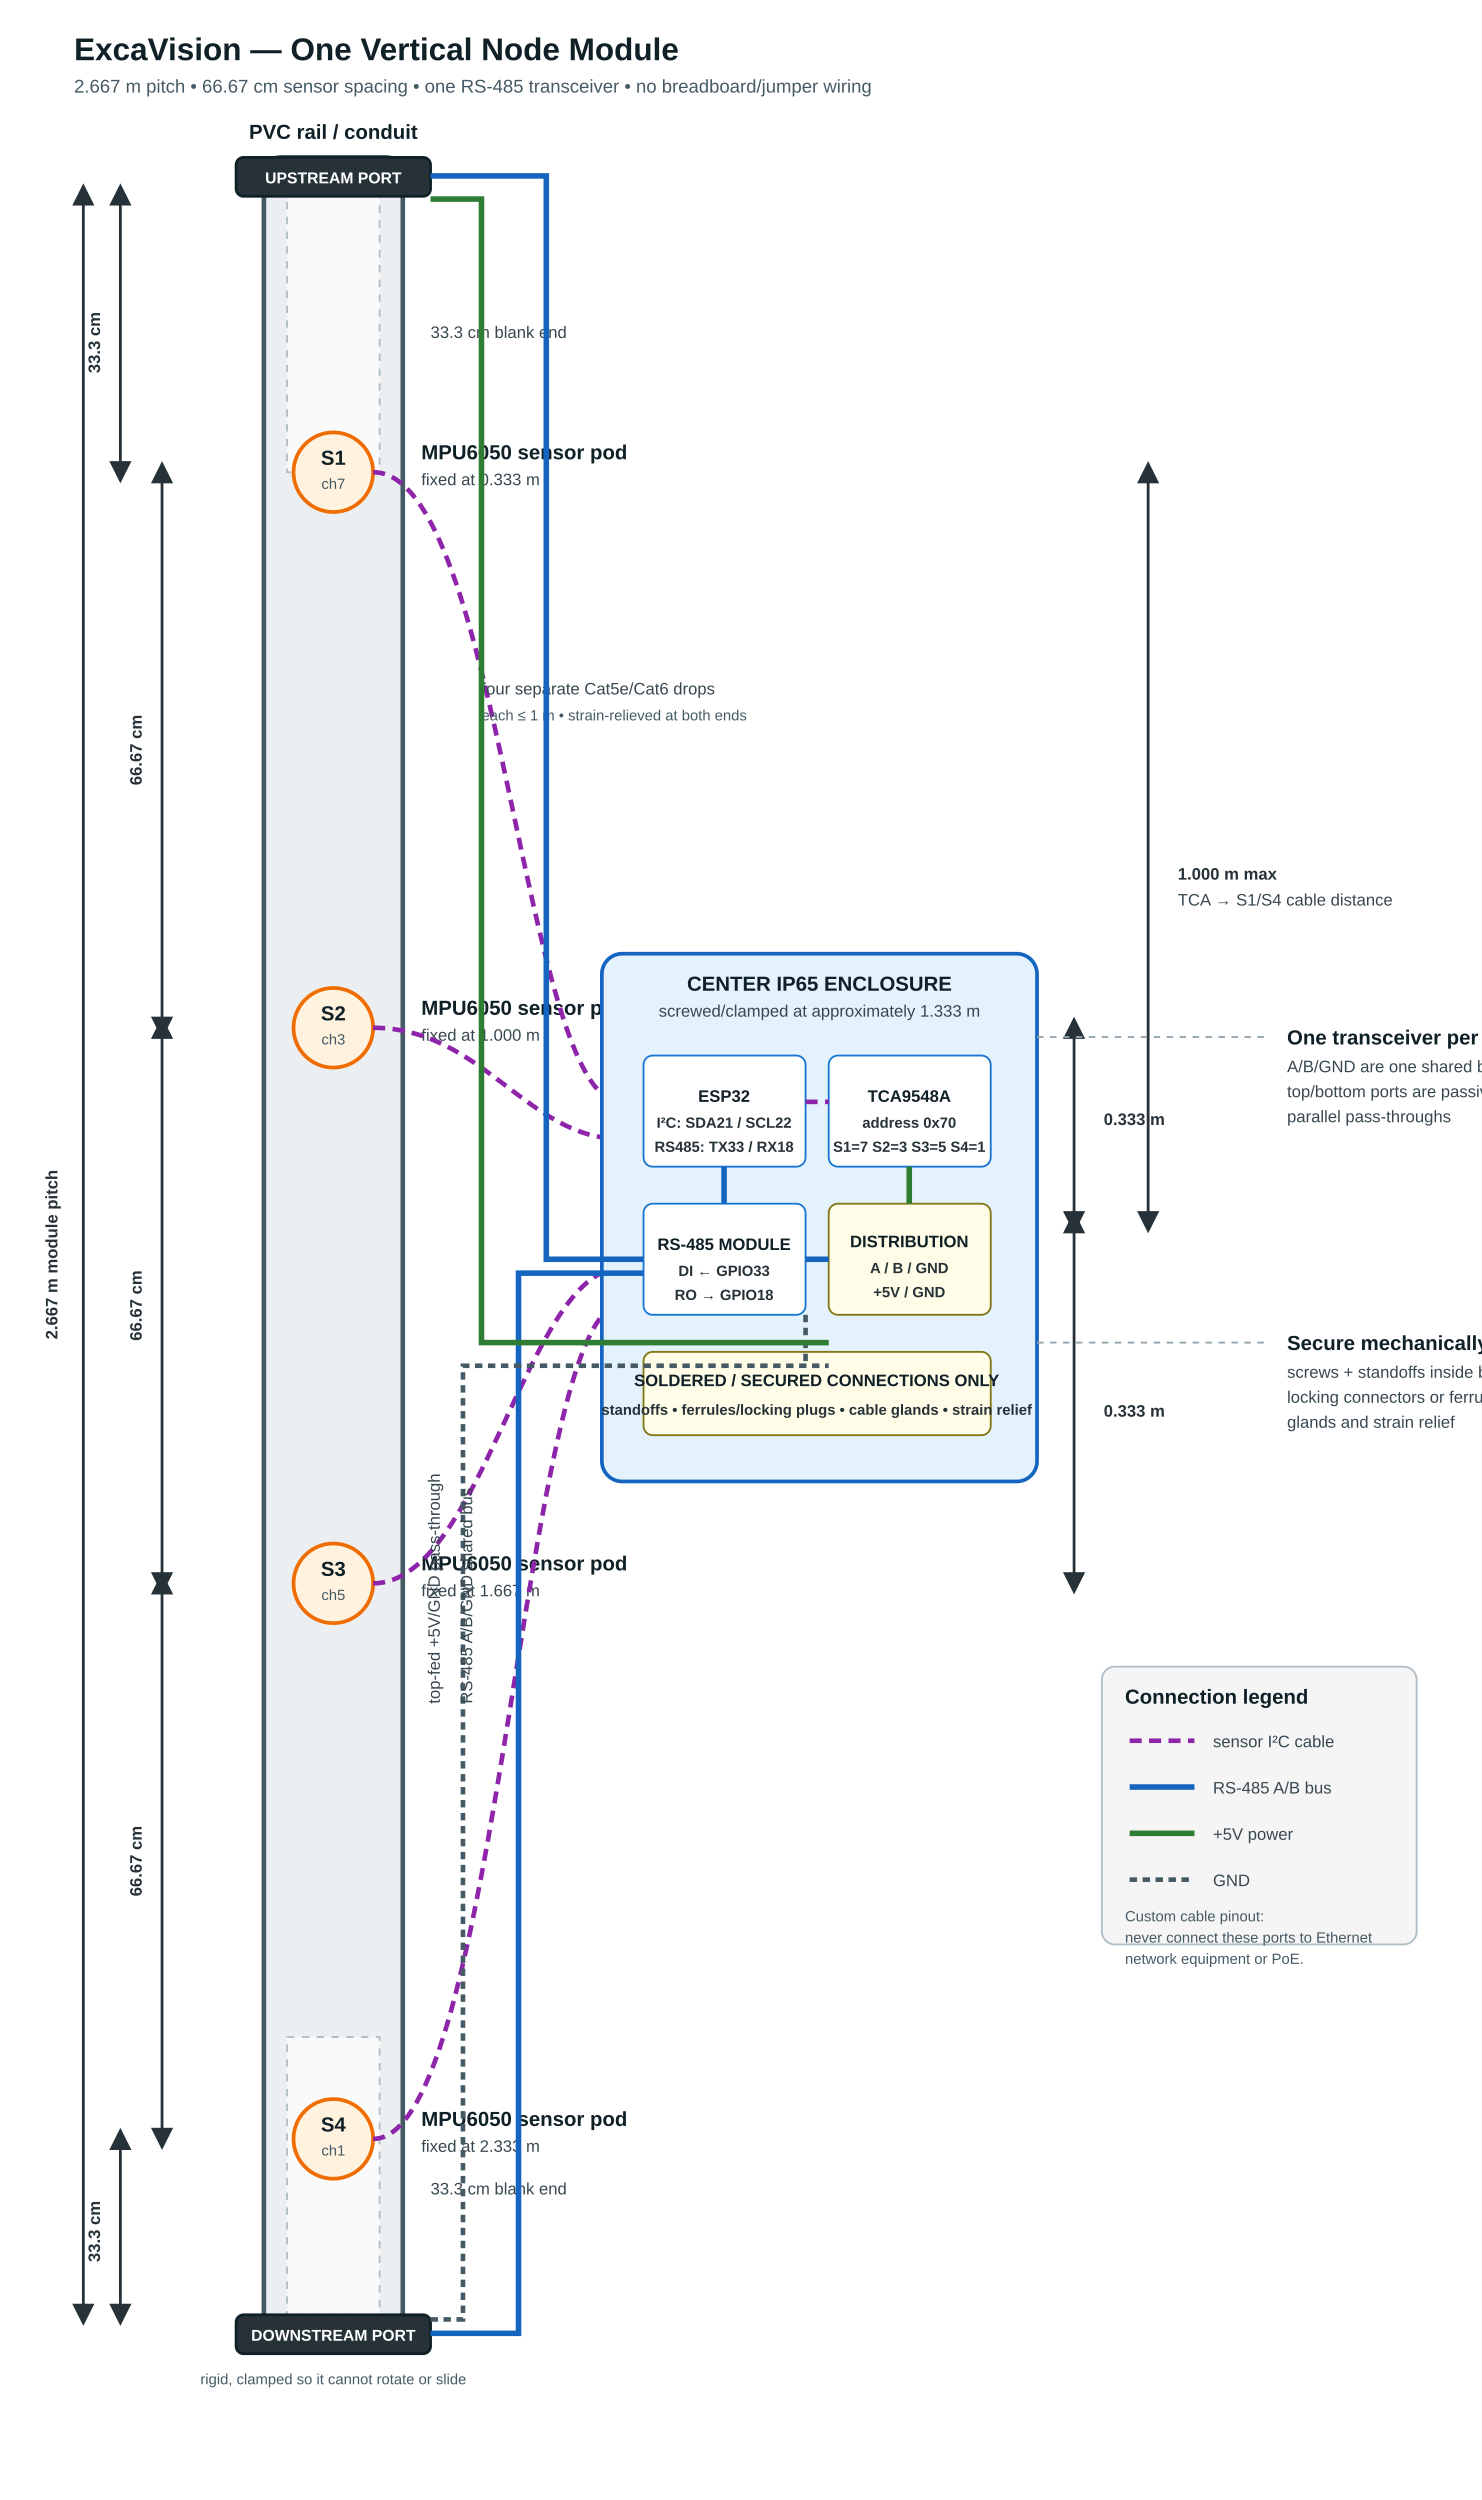
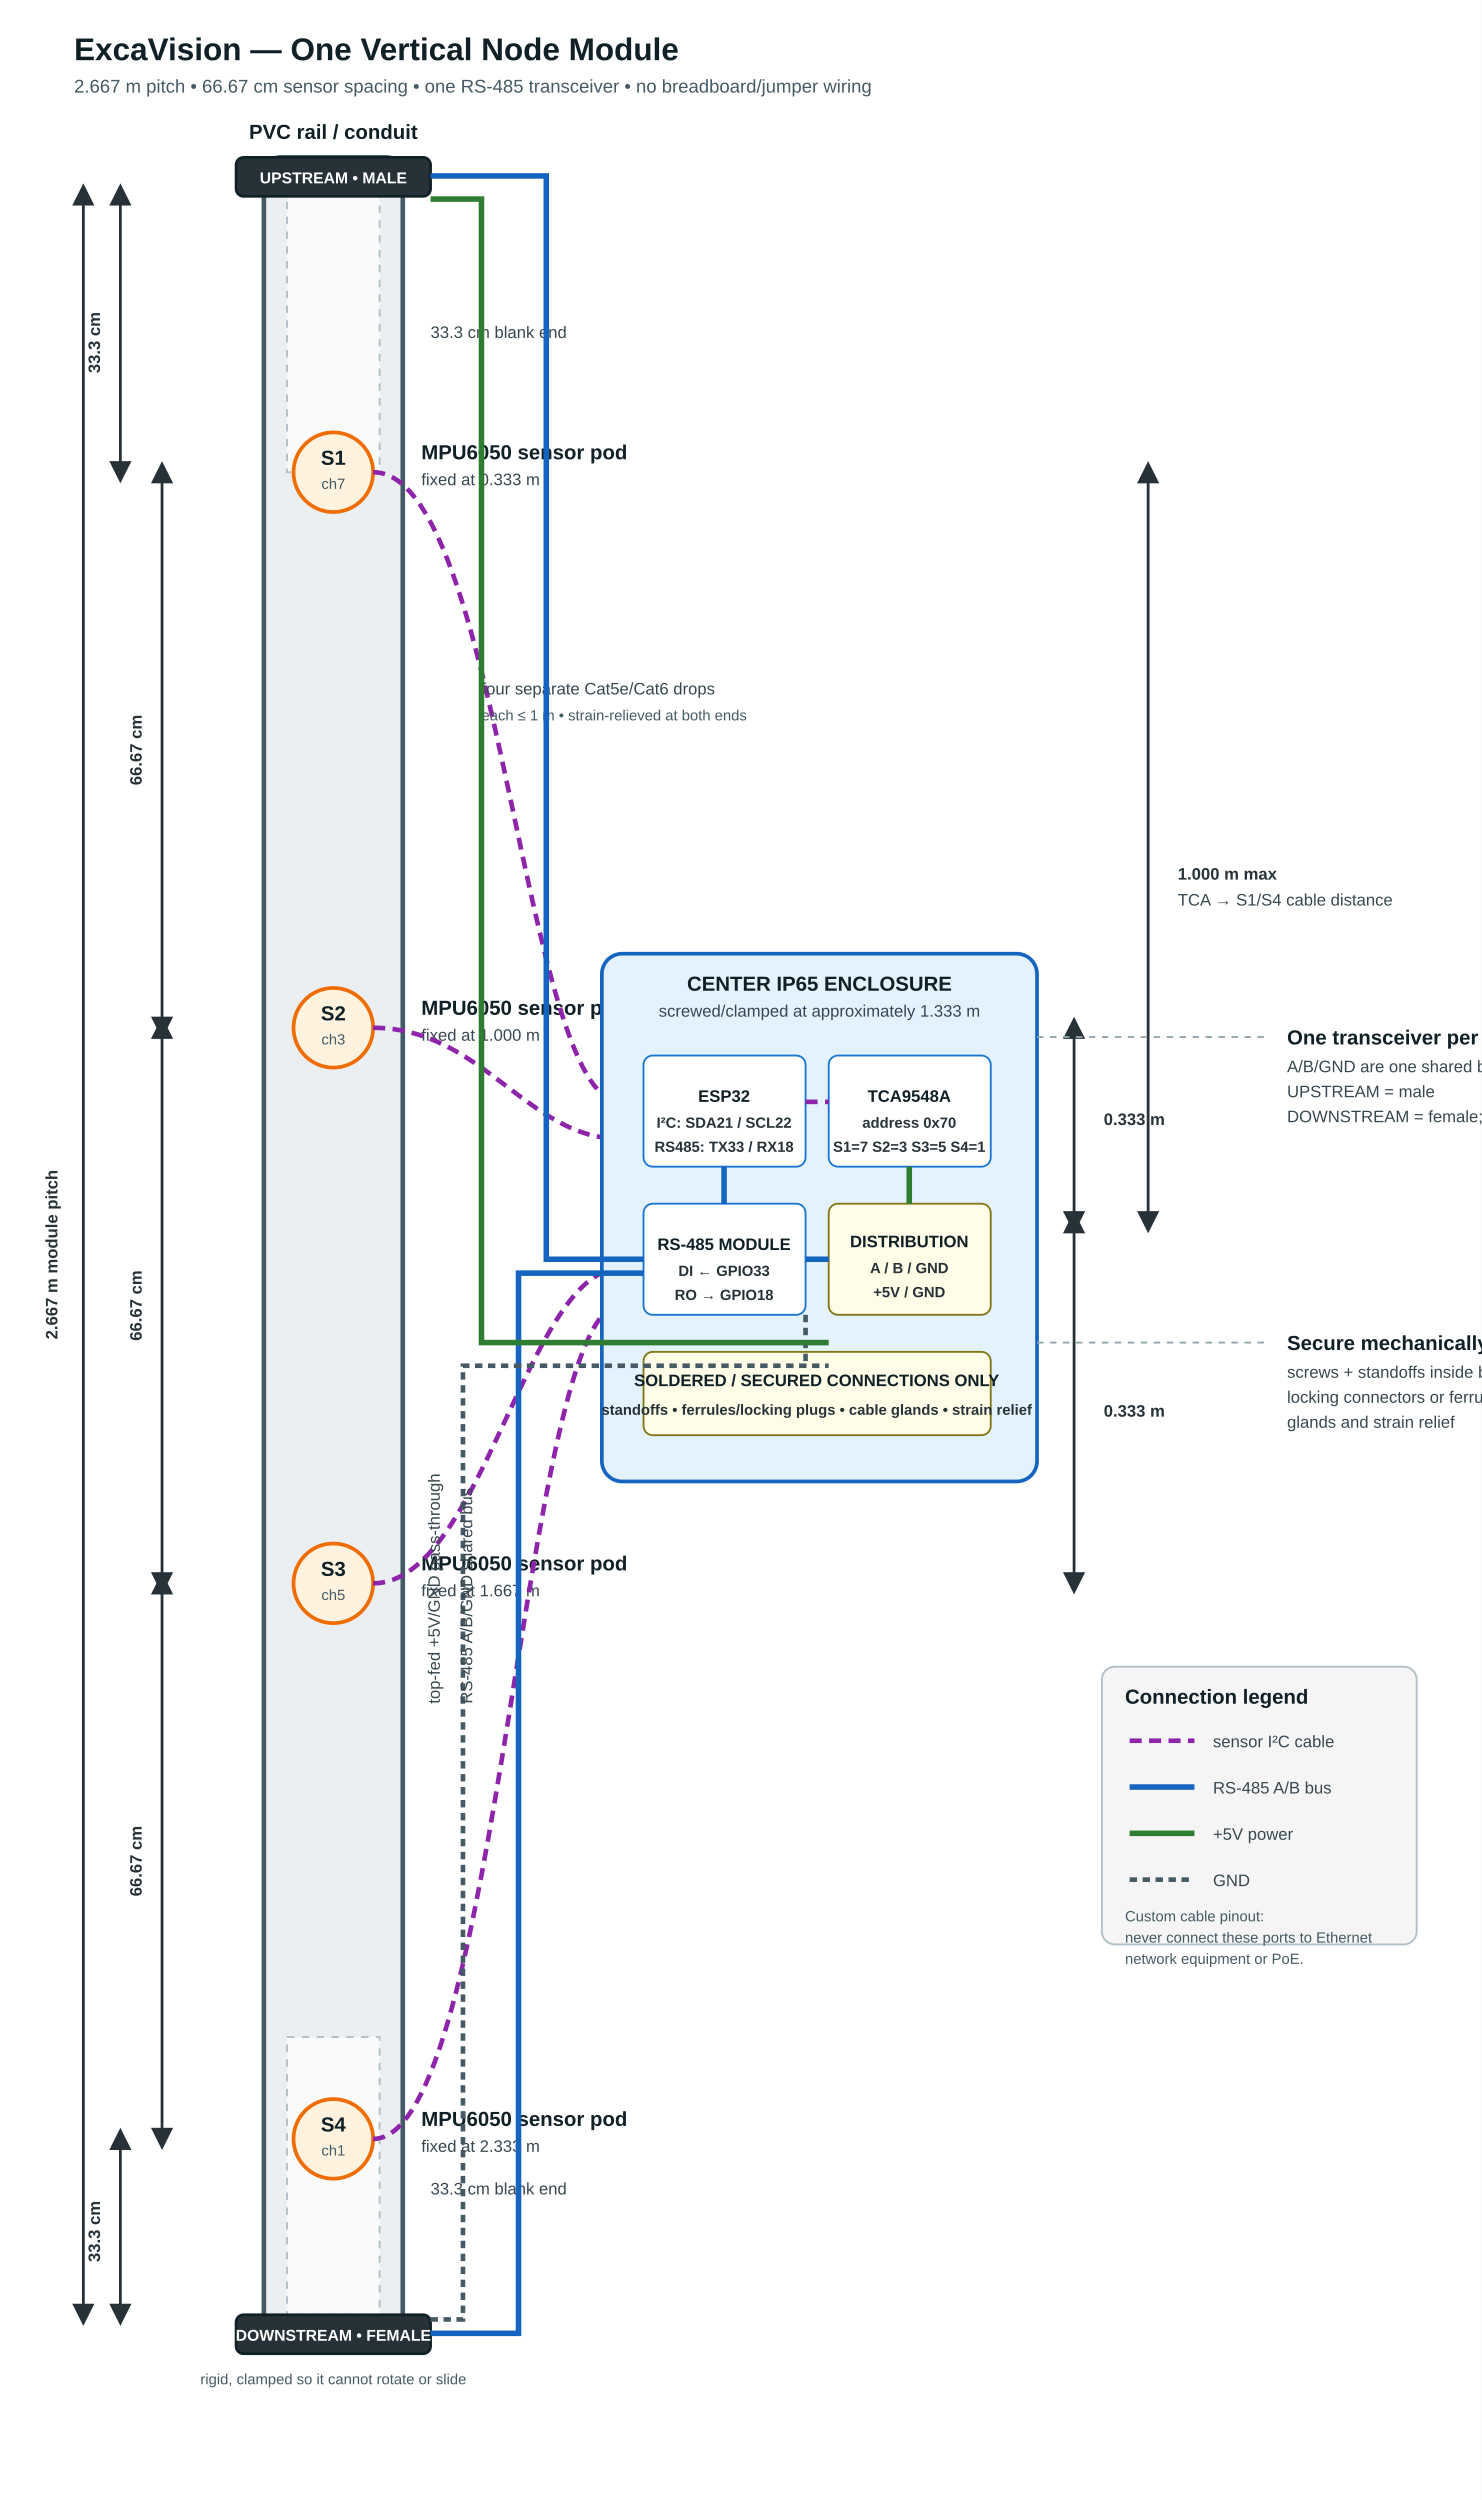
<svg xmlns="http://www.w3.org/2000/svg" width="1600" height="2700" viewBox="0 0 1600 2700">
  <defs>
    <marker id="arrow" viewBox="0 0 10 10" refX="5" refY="5" markerWidth="8" markerHeight="8" orient="auto-start-reverse">
      <path d="M 0 0 L 10 5 L 0 10 z" fill="#263238" />
    </marker>
    <marker id="blueArrow" viewBox="0 0 10 10" refX="5" refY="5" markerWidth="8" markerHeight="8" orient="auto-start-reverse">
      <path d="M 0 0 L 10 5 L 0 10 z" fill="#1565c0" />
    </marker>
    <marker id="greenArrow" viewBox="0 0 10 10" refX="5" refY="5" markerWidth="8" markerHeight="8" orient="auto-start-reverse">
      <path d="M 0 0 L 10 5 L 0 10 z" fill="#2e7d32" />
    </marker>
    <style>
      .title { font: 700 34px Arial, sans-serif; fill: #102027; }
      .subtitle { font: 400 20px Arial, sans-serif; fill: #455a64; }
      .label { font: 700 22px Arial, sans-serif; fill: #102027; }
      .small { font: 400 18px Arial, sans-serif; fill: #37474f; }
      .tiny { font: 400 16px Arial, sans-serif; fill: #455a64; }
      .dim { font: 700 18px Arial, sans-serif; fill: #263238; }
      .boxtext { font: 700 18px Arial, sans-serif; fill: #102027; }
      .pin { font: 600 16px Arial, sans-serif; fill: #263238; }
      .rail { fill: #eceff1; stroke: #455a64; stroke-width: 5; }
      .blank { fill: #fafafa; stroke: #b0bec5; stroke-width: 2; stroke-dasharray: 8 8; }
      .sensor { fill: #fff3e0; stroke: #ef6c00; stroke-width: 4; }
      .electronics { fill: #e3f2fd; stroke: #1565c0; stroke-width: 4; }
      .board { fill: #ffffff; stroke: #1976d2; stroke-width: 2; }
      .terminal { fill: #fffde7; stroke: #827717; stroke-width: 2; }
      .port { fill: #263238; stroke: #102027; stroke-width: 3; }
      .wireI2C { fill: none; stroke: #8e24aa; stroke-width: 5; stroke-dasharray: 13 8; }
      .wirePower { fill: none; stroke: #2e7d32; stroke-width: 6; }
      .wire485 { fill: none; stroke: #1565c0; stroke-width: 6; }
      .wireGnd { fill: none; stroke: #455a64; stroke-width: 5; stroke-dasharray: 8 6; }
      .dimension { fill: none; stroke: #263238; stroke-width: 3; marker-start: url(#arrow); marker-end: url(#arrow); }
      .guide { fill: none; stroke: #90a4ae; stroke-width: 2; stroke-dasharray: 7 7; }
    </style>
  </defs>
  <rect width="1600" height="2700" fill="#ffffff" />
  <text x="80" y="65" class="title">ExcaVision — One Vertical Node Module</text>
  <text x="80" y="100" class="subtitle">2.667 m pitch • 66.67 cm sensor spacing • one RS-485 transceiver • no breadboard/jumper wiring</text>
  <rect x="285" y="170" width="150" height="2370" rx="18" class="rail" />
  <text x="360" y="150" text-anchor="middle" class="label">PVC rail / conduit</text>
  <text x="360" y="2575" text-anchor="middle" class="tiny">rigid, clamped so it cannot rotate or slide</text>
  <rect x="310" y="210" width="100" height="300" class="blank" />
  <rect x="310" y="2200" width="100" height="300" class="blank" />
  <text x="465" y="365" class="small">33.3 cm blank end</text>
  <text x="465" y="2370" class="small">33.3 cm blank end</text>
  <rect x="255" y="170" width="210" height="42" rx="8" class="port" />
-   <text x="360" y="198" text-anchor="middle" fill="#ffffff" style="font:700 17px Arial">UPSTREAM PORT</text>
+   <text x="360" y="198" text-anchor="middle" fill="#ffffff" style="font:700 17px Arial">UPSTREAM • MALE</text>
  <rect x="255" y="2500" width="210" height="42" rx="8" class="port" />
-   <text x="360" y="2528" text-anchor="middle" fill="#ffffff" style="font:700 17px Arial">DOWNSTREAM PORT</text>
+   <text x="360" y="2528" text-anchor="middle" fill="#ffffff" style="font:700 17px Arial">DOWNSTREAM • FEMALE</text>
  <g>
    <circle cx="360" cy="510" r="43" class="sensor" />
    <text x="360" y="502" text-anchor="middle" class="label">S1</text>
    <text x="360" y="528" text-anchor="middle" class="tiny">ch7</text>
    <text x="455" y="496" class="label">MPU6050 sensor pod</text>
    <text x="455" y="524" class="small">fixed at 0.333 m</text>
  </g>
  <g>
    <circle cx="360" cy="1110" r="43" class="sensor" />
    <text x="360" y="1102" text-anchor="middle" class="label">S2</text>
    <text x="360" y="1128" text-anchor="middle" class="tiny">ch3</text>
    <text x="455" y="1096" class="label">MPU6050 sensor pod</text>
    <text x="455" y="1124" class="small">fixed at 1.000 m</text>
  </g>
  <g>
    <circle cx="360" cy="1710" r="43" class="sensor" />
    <text x="360" y="1702" text-anchor="middle" class="label">S3</text>
    <text x="360" y="1728" text-anchor="middle" class="tiny">ch5</text>
    <text x="455" y="1696" class="label">MPU6050 sensor pod</text>
    <text x="455" y="1724" class="small">fixed at 1.667 m</text>
  </g>
  <g>
    <circle cx="360" cy="2310" r="43" class="sensor" />
    <text x="360" y="2302" text-anchor="middle" class="label">S4</text>
    <text x="360" y="2328" text-anchor="middle" class="tiny">ch1</text>
    <text x="455" y="2296" class="label">MPU6050 sensor pod</text>
    <text x="455" y="2324" class="small">fixed at 2.333 m</text>
  </g>
  <path d="M 403 510 C 540 510, 565 1190, 670 1190" class="wireI2C" />
  <path d="M 403 1110 C 520 1110, 570 1230, 670 1230" class="wireI2C" />
  <path d="M 403 1710 C 520 1710, 570 1370, 670 1370" class="wireI2C" />
  <path d="M 403 2310 C 540 2310, 565 1410, 670 1410" class="wireI2C" />
  <text x="520" y="750" class="small" fill="#8e24aa">four separate Cat5e/Cat6 drops</text>
  <text x="520" y="778" class="tiny" fill="#8e24aa">each ≤ 1 m • strain-relieved at both ends</text>
  <rect x="650" y="1030" width="470" height="570" rx="22" class="electronics" />
  <text x="885" y="1070" text-anchor="middle" class="label">CENTER IP65 ENCLOSURE</text>
  <text x="885" y="1098" text-anchor="middle" class="small">screwed/clamped at approximately 1.333 m</text>
  <rect x="695" y="1140" width="175" height="120" rx="10" class="board" />
  <text x="782" y="1190" text-anchor="middle" class="boxtext">ESP32</text>
  <text x="782" y="1218" text-anchor="middle" class="pin">I²C: SDA21 / SCL22</text>
  <text x="782" y="1244" text-anchor="middle" class="pin">RS485: TX33 / RX18</text>
  <rect x="895" y="1140" width="175" height="120" rx="10" class="board" />
  <text x="982" y="1190" text-anchor="middle" class="boxtext">TCA9548A</text>
  <text x="982" y="1218" text-anchor="middle" class="pin">address 0x70</text>
  <text x="982" y="1244" text-anchor="middle" class="pin">S1=7 S2=3 S3=5 S4=1</text>
  <rect x="695" y="1300" width="175" height="120" rx="10" class="board" />
  <text x="782" y="1350" text-anchor="middle" class="boxtext">RS-485 MODULE</text>
  <text x="782" y="1378" text-anchor="middle" class="pin">DI ← GPIO33</text>
  <text x="782" y="1404" text-anchor="middle" class="pin">RO → GPIO18</text>
  <rect x="895" y="1300" width="175" height="120" rx="10" class="terminal" />
  <text x="982" y="1347" text-anchor="middle" class="boxtext">DISTRIBUTION</text>
  <text x="982" y="1375" text-anchor="middle" class="pin">A / B / GND</text>
  <text x="982" y="1401" text-anchor="middle" class="pin">+5V / GND</text>
  <rect x="695" y="1460" width="375" height="90" rx="10" class="terminal" />
  <text x="882" y="1497" text-anchor="middle" class="boxtext">SOLDERED / SECURED CONNECTIONS ONLY</text>
  <text x="882" y="1528" text-anchor="middle" class="pin">standoffs • ferrules/locking plugs • cable glands • strain relief</text>
  <path d="M 870 1190 L 895 1190" class="wireI2C" />
  <path d="M 782 1260 L 782 1300" class="wire485" />
  <path d="M 870 1360 L 895 1360" class="wire485" />
  <path d="M 982 1260 L 982 1300" class="wirePower" />
  <path d="M 870 1470 L 870 1420" class="wireGnd" />
  <path d="M 465 190 L 590 190 L 590 1360 L 695 1360" class="wire485" />
  <path d="M 465 2520 L 560 2520 L 560 1375 L 695 1375" class="wire485" />
  <path d="M 465 215 L 520 215 L 520 1450 L 895 1450" class="wirePower" />
  <path d="M 465 2505 L 500 2505 L 500 1475 L 895 1475" class="wireGnd" />
  <text x="510" y="1840" transform="rotate(-90 510 1840)" class="small" fill="#1565c0">RS-485 A/B/GND shared bus</text>
  <text x="475" y="1840" transform="rotate(-90 475 1840)" class="small" fill="#2e7d32">top-fed +5V/GND pass-through</text>
  <line x1="130" y1="210" x2="130" y2="510" class="dimension" />
  <text x="108" y="370" text-anchor="middle" transform="rotate(-90 108 370)" class="dim">33.3 cm</text>
  <line x1="175" y1="510" x2="175" y2="1110" class="dimension" />
  <text x="153" y="810" text-anchor="middle" transform="rotate(-90 153 810)" class="dim">66.67 cm</text>
  <line x1="175" y1="1110" x2="175" y2="1710" class="dimension" />
  <text x="153" y="1410" text-anchor="middle" transform="rotate(-90 153 1410)" class="dim">66.67 cm</text>
  <line x1="175" y1="1710" x2="175" y2="2310" class="dimension" />
  <text x="153" y="2010" text-anchor="middle" transform="rotate(-90 153 2010)" class="dim">66.67 cm</text>
  <line x1="130" y1="2310" x2="130" y2="2500" class="dimension" />
  <text x="108" y="2410" text-anchor="middle" transform="rotate(-90 108 2410)" class="dim">33.3 cm</text>
  <line x1="90" y1="210" x2="90" y2="2500" class="dimension" />
  <text x="62" y="1355" text-anchor="middle" transform="rotate(-90 62 1355)" class="dim">2.667 m module pitch</text>
  <line x1="1160" y1="1110" x2="1160" y2="1320" class="dimension" />
  <text x="1192" y="1215" class="dim">0.333 m</text>
  <line x1="1160" y1="1320" x2="1160" y2="1710" class="dimension" />
  <text x="1192" y="1530" class="dim">0.333 m</text>
  <line x1="1240" y1="510" x2="1240" y2="1320" class="dimension" />
  <text x="1272" y="950" class="dim">1.000 m max</text>
  <text x="1272" y="978" class="small">TCA → S1/S4 cable distance</text>
  <path d="M 1120 1120 L 1370 1120" class="guide" />
  <text x="1390" y="1128" class="label">One transceiver per node</text>
  <text x="1390" y="1158" class="small">A/B/GND are one shared bus</text>
-   <text x="1390" y="1185" class="small">top/bottom ports are passive</text>
-   <text x="1390" y="1212" class="small">parallel pass-throughs</text>
+   <text x="1390" y="1185" class="small">UPSTREAM = male</text>
+   <text x="1390" y="1212" class="small">DOWNSTREAM = female; passive pass-through</text>
  <path d="M 1120 1450 L 1370 1450" class="guide" />
  <text x="1390" y="1458" class="label">Secure mechanically</text>
  <text x="1390" y="1488" class="small">screws + standoffs inside box</text>
  <text x="1390" y="1515" class="small">locking connectors or ferrules</text>
  <text x="1390" y="1542" class="small">glands and strain relief</text>
  <rect x="1190" y="1800" width="340" height="300" rx="14" fill="#f5f5f5" stroke="#b0bec5" stroke-width="2" />
  <text x="1215" y="1840" class="label">Connection legend</text>
  <line x1="1220" y1="1880" x2="1290" y2="1880" class="wireI2C" />
  <text x="1310" y="1887" class="small">sensor I²C cable</text>
  <line x1="1220" y1="1930" x2="1290" y2="1930" class="wire485" />
  <text x="1310" y="1937" class="small">RS-485 A/B bus</text>
  <line x1="1220" y1="1980" x2="1290" y2="1980" class="wirePower" />
  <text x="1310" y="1987" class="small">+5V power</text>
  <line x1="1220" y1="2030" x2="1290" y2="2030" class="wireGnd" />
  <text x="1310" y="2037" class="small">GND</text>
  <text x="1215" y="2075" class="tiny">Custom cable pinout:</text>
  <text x="1215" y="2098" class="tiny">never connect these ports to Ethernet</text>
  <text x="1215" y="2121" class="tiny">network equipment or PoE.</text>
</svg>
